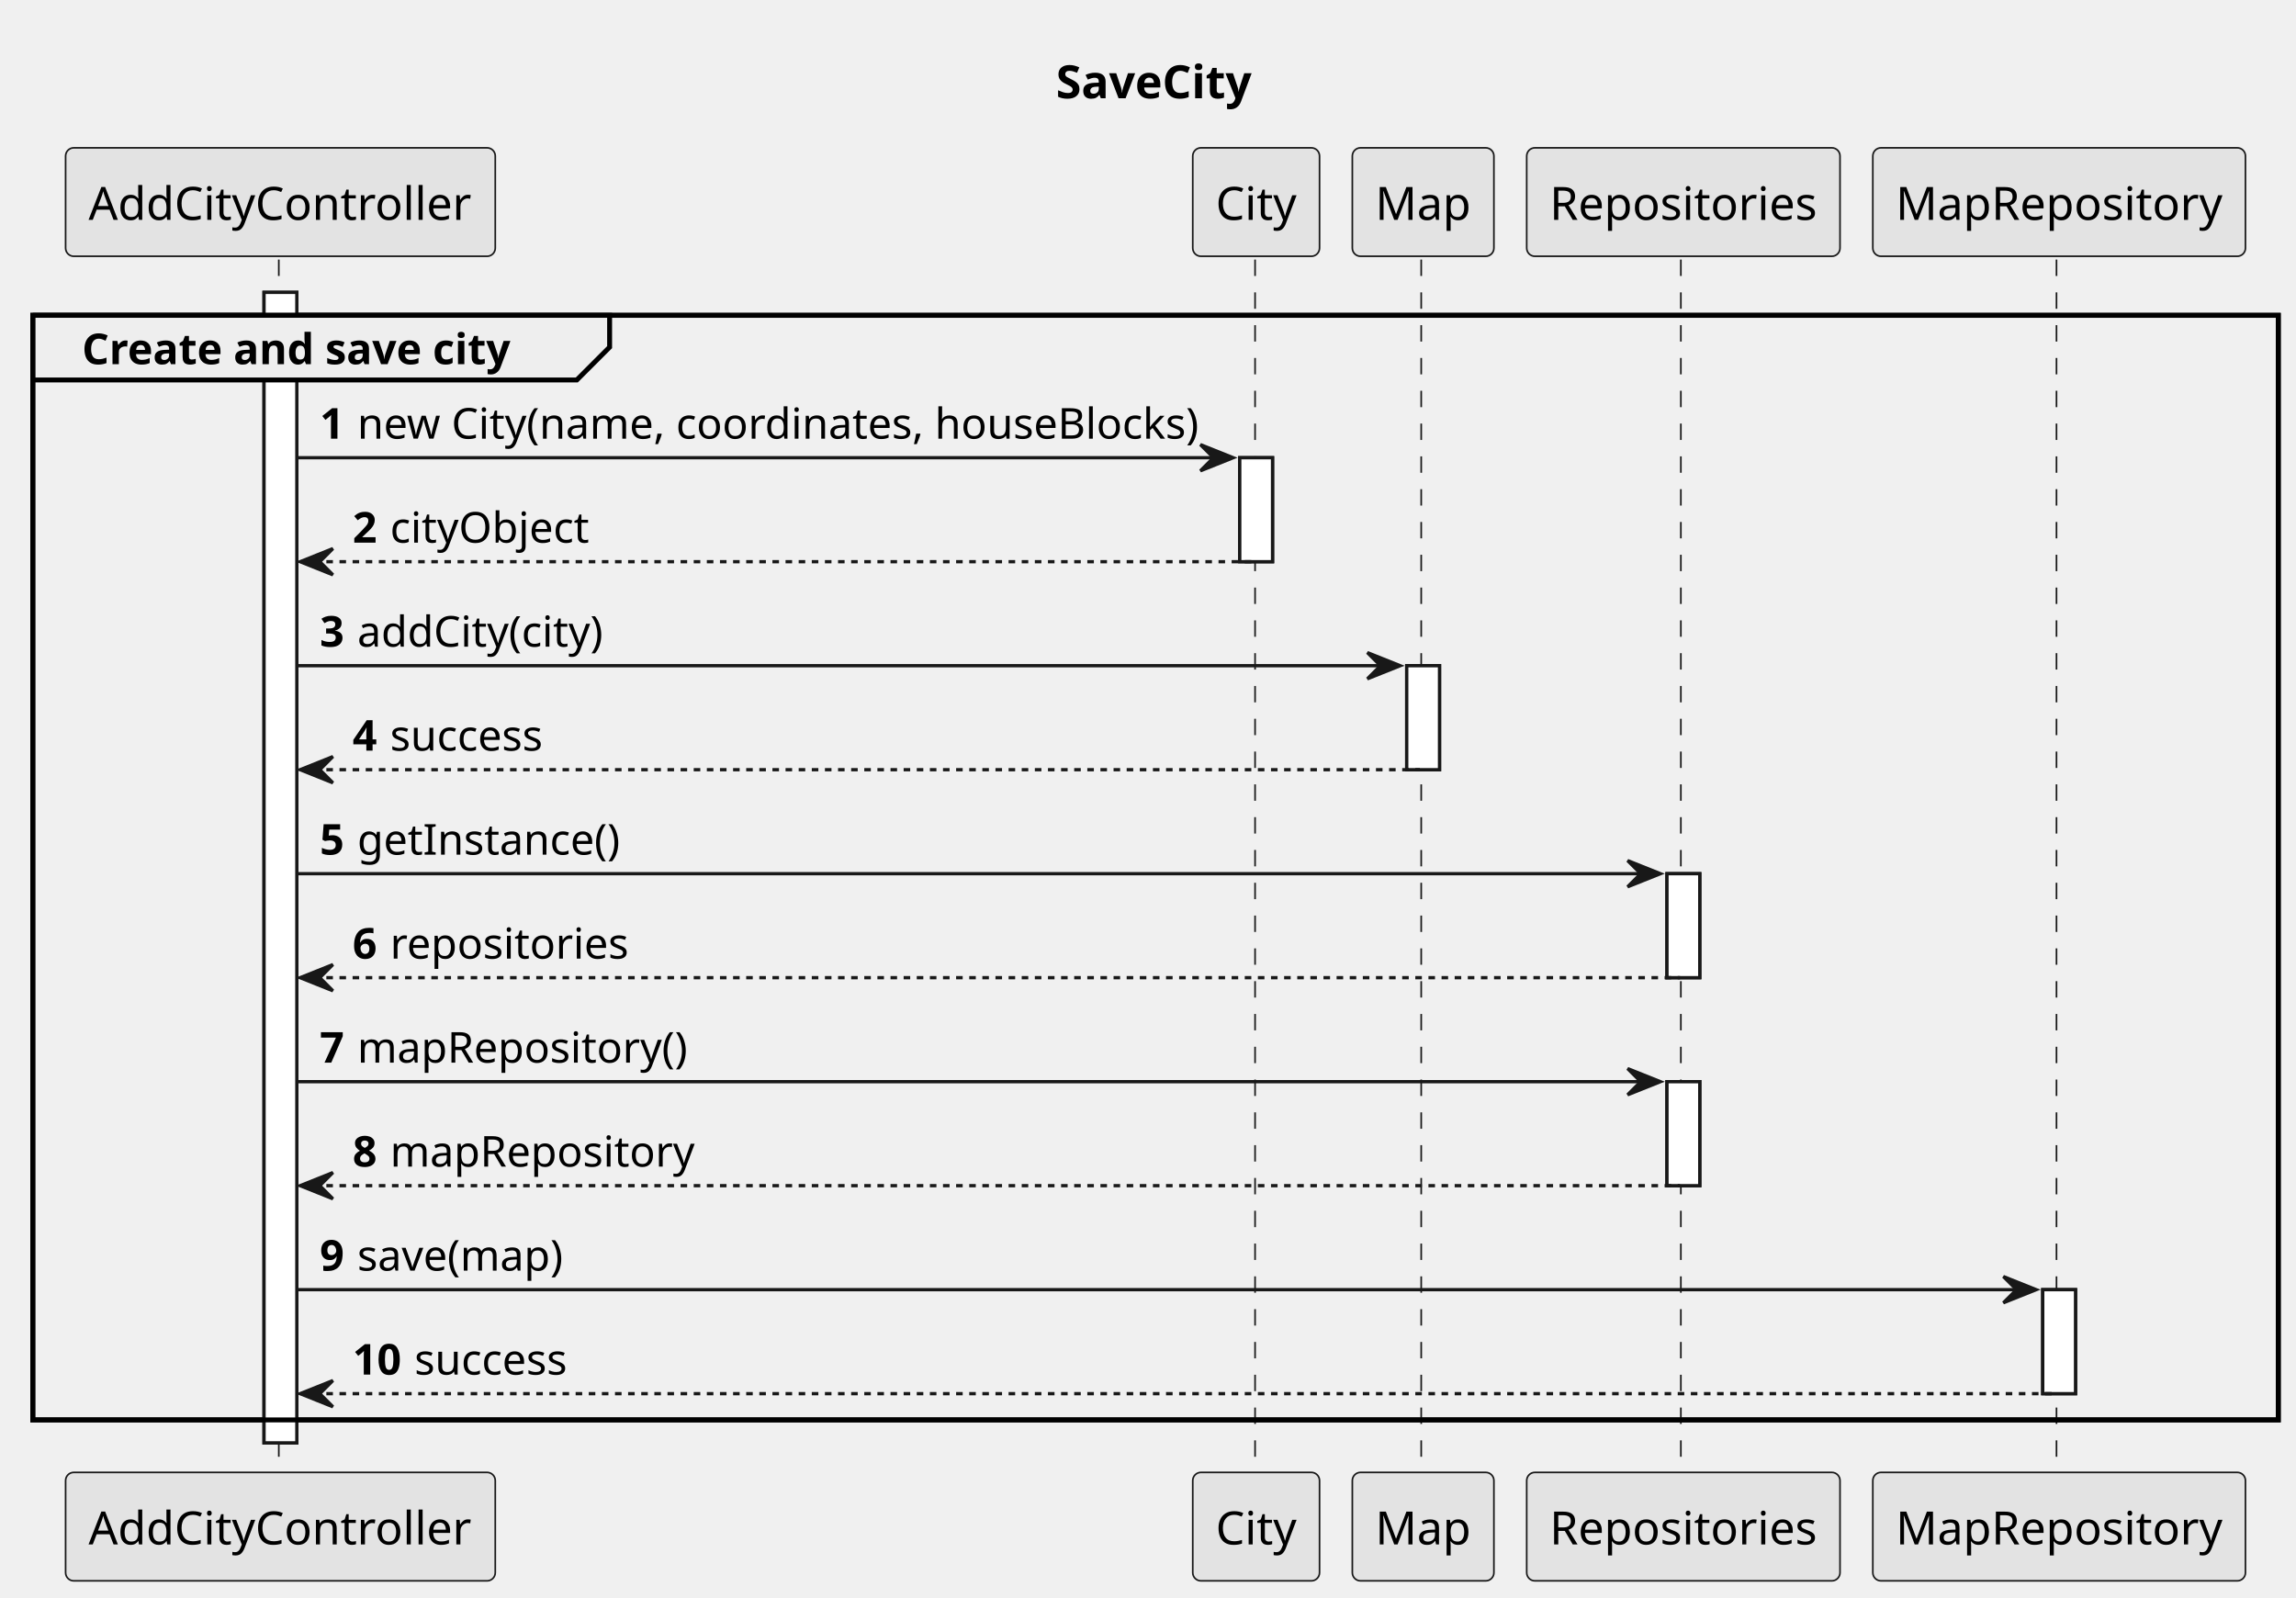
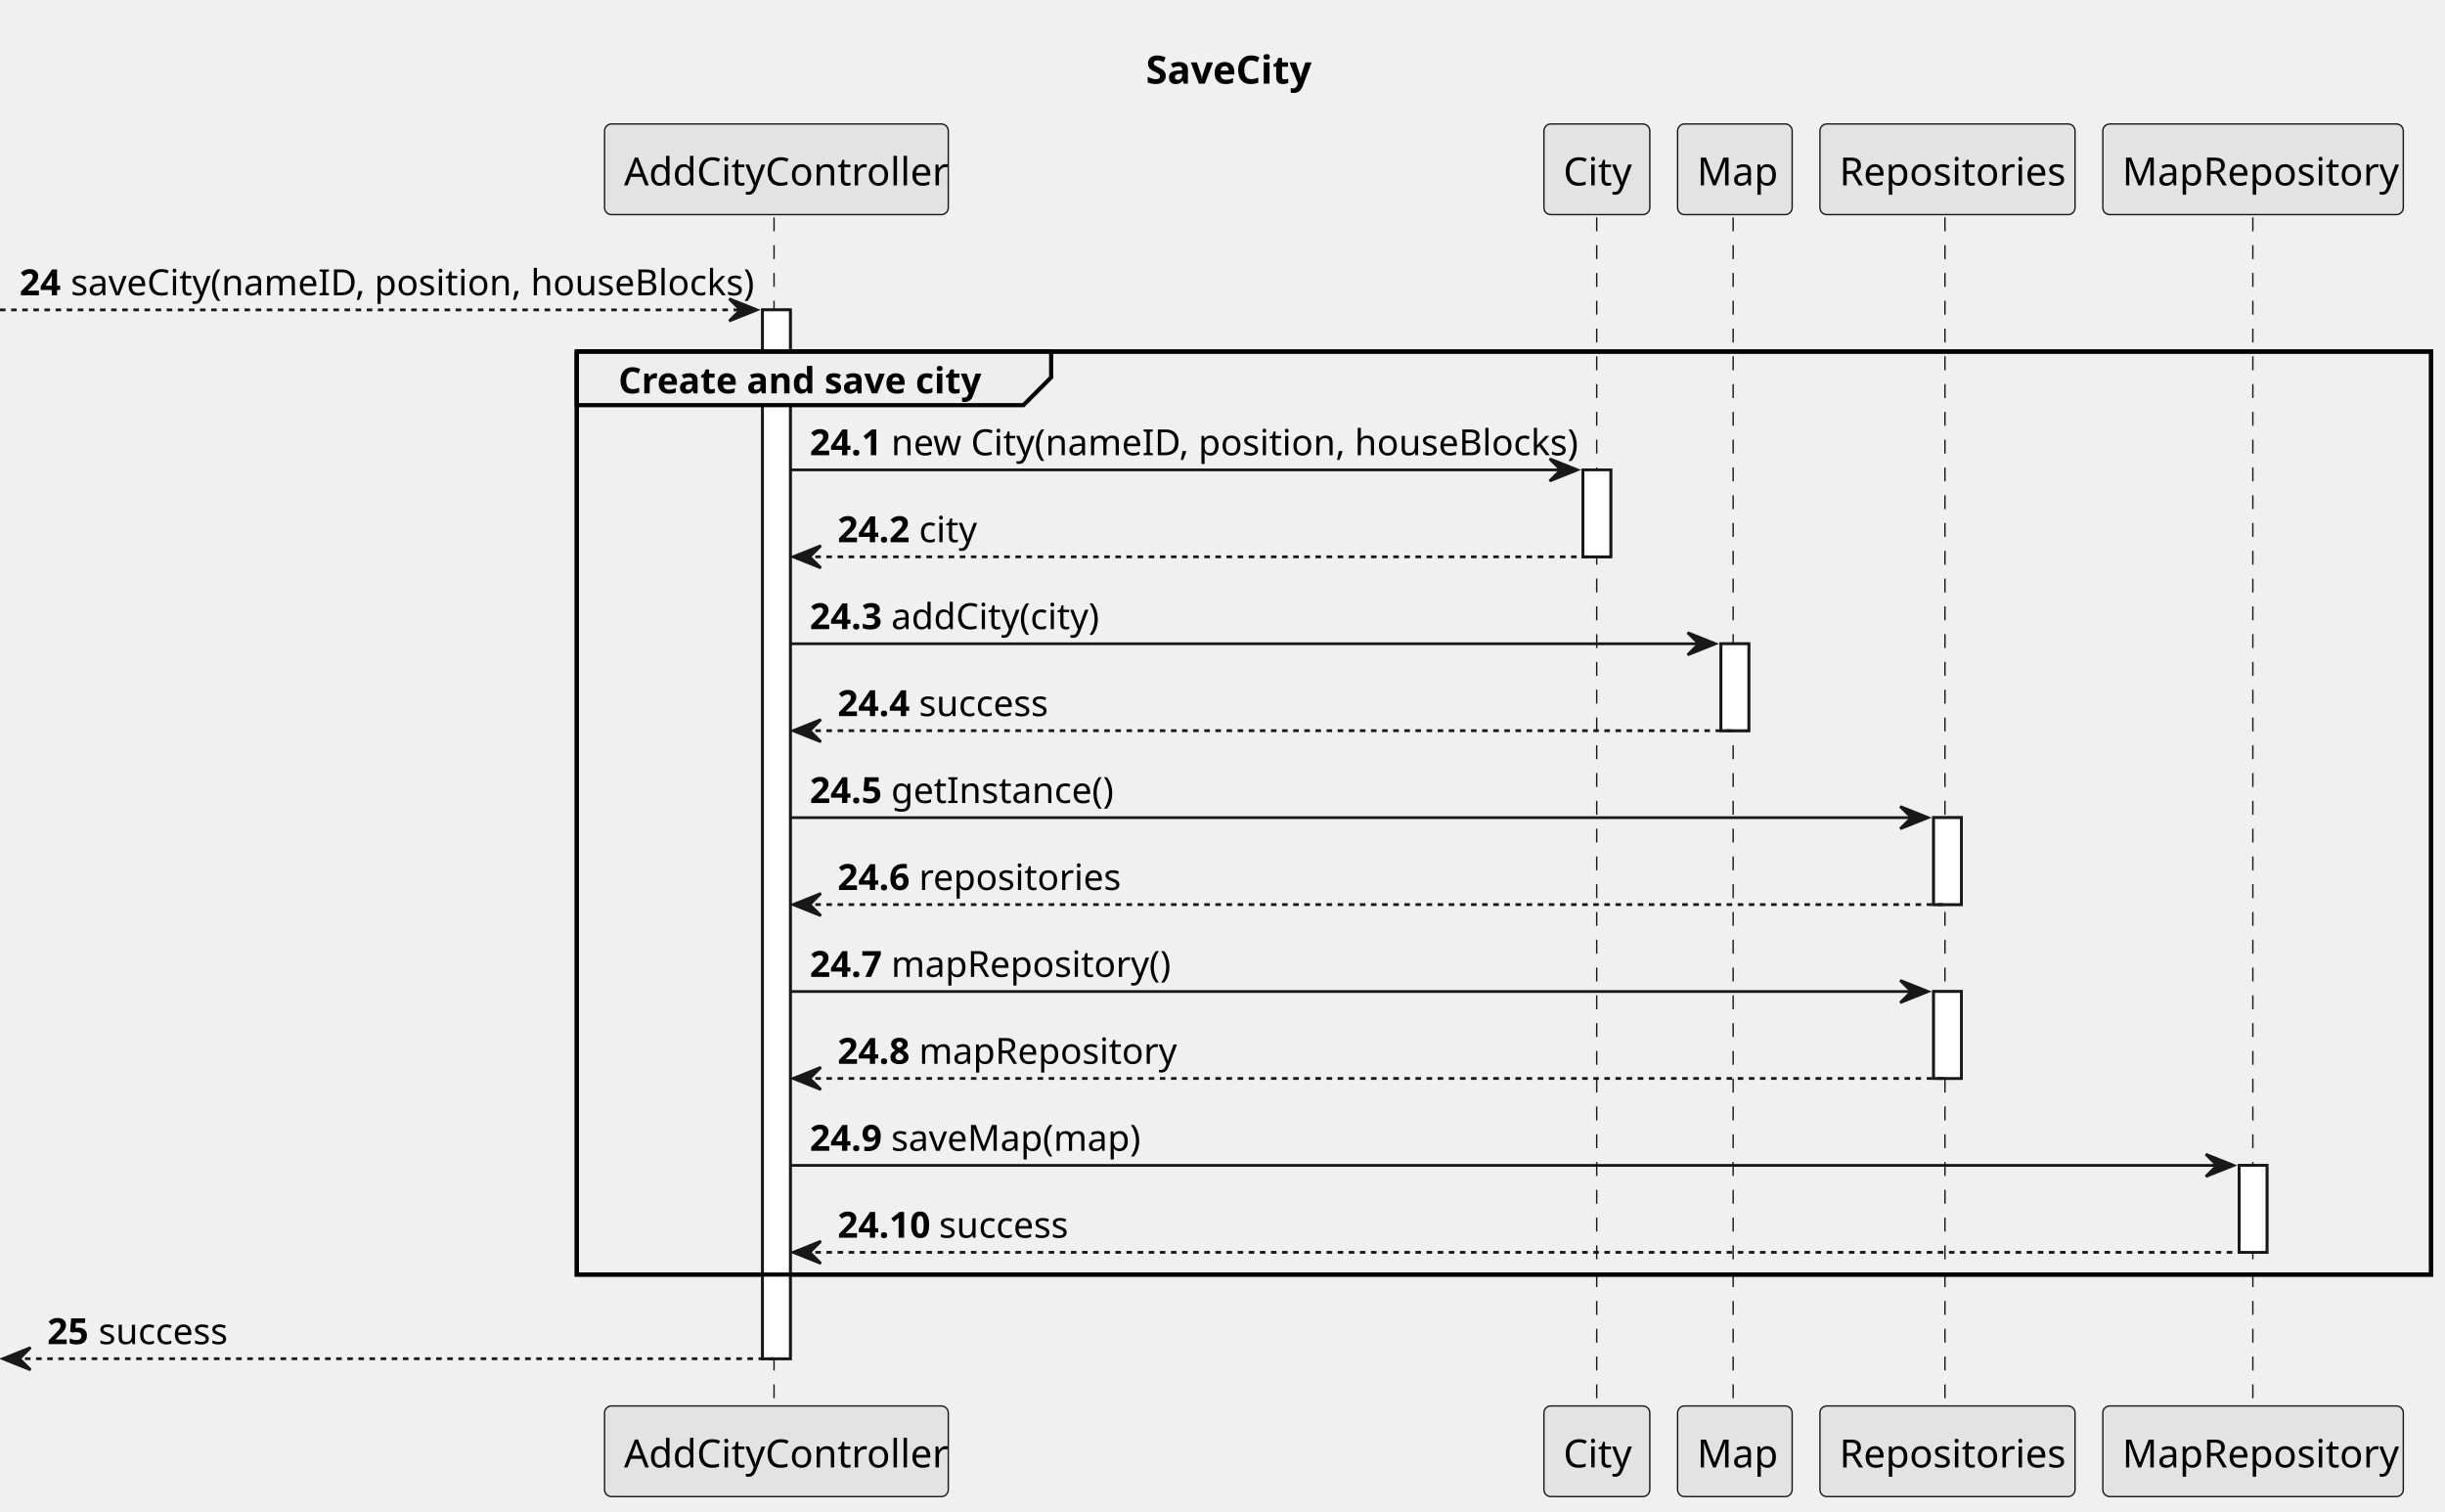
- <svg xmlns="http://www.w3.org/2000/svg" contentStyleType="text/css" height="487px" preserveAspectRatio="none" style="width:700px;height:487px;background:#FFFFFF;" version="1.1" viewBox="0 0 700 487" width="700px" zoomAndPan="magnify">
+ <svg xmlns="http://www.w3.org/2000/svg" contentStyleType="text/css" height="544px" preserveAspectRatio="none" style="width:880px;height:544px;background:#FFFFFF;" version="1.1" viewBox="0 0 880 544" width="880px" zoomAndPan="magnify">
  <defs />
  <g>
-     <text fill="#000000" font-family="sans-serif" font-size="14" font-weight="bold" lengthAdjust="spacing" textLength="59.696" x="321.948" y="29.966">SaveCity</text>
-     <rect fill="#FFFFFF" height="350.766" style="stroke:#181818;stroke-width:1.0;" width="10" x="80.499" y="89.136" />
-     <rect fill="#FFFFFF" height="31.706" style="stroke:#181818;stroke-width:1.0;" width="10" x="377.971" y="139.548" />
-     <rect fill="#FFFFFF" height="31.706" style="stroke:#181818;stroke-width:1.0;" width="10" x="428.879" y="202.96" />
-     <rect fill="#FFFFFF" height="31.706" style="stroke:#181818;stroke-width:1.0;" width="10" x="508.221" y="266.372" />
-     <rect fill="#FFFFFF" height="31.706" style="stroke:#181818;stroke-width:1.0;" width="10" x="508.221" y="329.784" />
-     <rect fill="#FFFFFF" height="31.706" style="stroke:#181818;stroke-width:1.0;" width="10" x="622.786" y="393.196" />
-     <rect fill="none" height="336.766" style="stroke:#000000;stroke-width:1.5;" width="684.591" x="10" y="96.136" />
-     <line style="stroke:#181818;stroke-width:0.5;stroke-dasharray:5.0,5.0;" x1="85" x2="85" y1="79.136" y2="449.902" />
-     <line style="stroke:#181818;stroke-width:0.5;stroke-dasharray:5.0,5.0;" x1="382.644" x2="382.644" y1="79.136" y2="449.902" />
-     <line style="stroke:#181818;stroke-width:0.5;stroke-dasharray:5.0,5.0;" x1="433.298" x2="433.298" y1="79.136" y2="449.902" />
-     <line style="stroke:#181818;stroke-width:0.5;stroke-dasharray:5.0,5.0;" x1="512.46" x2="512.46" y1="79.136" y2="449.902" />
-     <line style="stroke:#181818;stroke-width:0.5;stroke-dasharray:5.0,5.0;" x1="626.982" x2="626.982" y1="79.136" y2="449.902" />
-     <rect fill="#E3E3E3" height="33.068" rx="2.5" ry="2.5" style="stroke:#181818;stroke-width:0.5;" width="130.998" x="20" y="45.068" />
-     <text fill="#000000" font-family="sans-serif" font-size="14" lengthAdjust="spacing" textLength="116.998" x="27" y="67.034">AddCityController</text>
-     <rect fill="#E3E3E3" height="33.068" rx="2.5" ry="2.5" style="stroke:#181818;stroke-width:0.5;" width="130.998" x="20" y="448.902" />
-     <text fill="#000000" font-family="sans-serif" font-size="14" lengthAdjust="spacing" textLength="116.998" x="27" y="470.868">AddCityController</text>
-     <rect fill="#E3E3E3" height="33.068" rx="2.5" ry="2.5" style="stroke:#181818;stroke-width:0.5;" width="38.654" x="363.644" y="45.068" />
-     <text fill="#000000" font-family="sans-serif" font-size="14" lengthAdjust="spacing" textLength="24.654" x="370.644" y="67.034">City</text>
-     <rect fill="#E3E3E3" height="33.068" rx="2.5" ry="2.5" style="stroke:#181818;stroke-width:0.5;" width="38.654" x="363.644" y="448.902" />
-     <text fill="#000000" font-family="sans-serif" font-size="14" lengthAdjust="spacing" textLength="24.654" x="370.644" y="470.868">City</text>
-     <rect fill="#E3E3E3" height="33.068" rx="2.5" ry="2.5" style="stroke:#181818;stroke-width:0.5;" width="43.162" x="412.298" y="45.068" />
-     <text fill="#000000" font-family="sans-serif" font-size="14" lengthAdjust="spacing" textLength="29.162" x="419.298" y="67.034">Map</text>
-     <rect fill="#E3E3E3" height="33.068" rx="2.5" ry="2.5" style="stroke:#181818;stroke-width:0.5;" width="43.162" x="412.298" y="448.902" />
-     <text fill="#000000" font-family="sans-serif" font-size="14" lengthAdjust="spacing" textLength="29.162" x="419.298" y="470.868">Map</text>
-     <rect fill="#E3E3E3" height="33.068" rx="2.5" ry="2.5" style="stroke:#181818;stroke-width:0.5;" width="95.522" x="465.46" y="45.068" />
-     <text fill="#000000" font-family="sans-serif" font-size="14" lengthAdjust="spacing" textLength="81.522" x="472.46" y="67.034">Repositories</text>
-     <rect fill="#E3E3E3" height="33.068" rx="2.5" ry="2.5" style="stroke:#181818;stroke-width:0.5;" width="95.522" x="465.46" y="448.902" />
-     <text fill="#000000" font-family="sans-serif" font-size="14" lengthAdjust="spacing" textLength="81.522" x="472.46" y="470.868">Repositories</text>
-     <rect fill="#E3E3E3" height="33.068" rx="2.5" ry="2.5" style="stroke:#181818;stroke-width:0.5;" width="113.61" x="570.982" y="45.068" />
-     <text fill="#000000" font-family="sans-serif" font-size="14" lengthAdjust="spacing" textLength="99.61" x="577.982" y="67.034">MapRepository</text>
-     <rect fill="#E3E3E3" height="33.068" rx="2.5" ry="2.5" style="stroke:#181818;stroke-width:0.5;" width="113.61" x="570.982" y="448.902" />
-     <text fill="#000000" font-family="sans-serif" font-size="14" lengthAdjust="spacing" textLength="99.61" x="577.982" y="470.868">MapRepository</text>
-     <rect fill="#FFFFFF" height="350.766" style="stroke:#181818;stroke-width:1.0;" width="10" x="80.499" y="89.136" />
-     <rect fill="#FFFFFF" height="31.706" style="stroke:#181818;stroke-width:1.0;" width="10" x="377.971" y="139.548" />
-     <rect fill="#FFFFFF" height="31.706" style="stroke:#181818;stroke-width:1.0;" width="10" x="428.879" y="202.96" />
-     <rect fill="#FFFFFF" height="31.706" style="stroke:#181818;stroke-width:1.0;" width="10" x="508.221" y="266.372" />
-     <rect fill="#FFFFFF" height="31.706" style="stroke:#181818;stroke-width:1.0;" width="10" x="508.221" y="329.784" />
-     <rect fill="#FFFFFF" height="31.706" style="stroke:#181818;stroke-width:1.0;" width="10" x="622.786" y="393.196" />
-     <path d="M10,96.136 L185.858,96.136 L185.858,105.842 L175.858,115.842 L10,115.842 L10,96.136 " fill="#EEEEEE" style="stroke:#000000;stroke-width:1.5;" />
-     <rect fill="none" height="336.766" style="stroke:#000000;stroke-width:1.5;" width="684.591" x="10" y="96.136" />
-     <text fill="#000000" font-family="sans-serif" font-size="13" font-weight="bold" lengthAdjust="spacing" textLength="130.858" x="25" y="111.033">Create and save city</text>
-     <polygon fill="#181818" points="365.971,135.548,375.971,139.548,365.971,143.548,369.971,139.548" style="stroke:#181818;stroke-width:1.0;" />
-     <line style="stroke:#181818;stroke-width:1.0;" x1="90.499" x2="371.971" y1="139.548" y2="139.548" />
-     <text fill="#000000" font-family="sans-serif" font-size="13" font-weight="bold" lengthAdjust="spacing" textLength="7.436" x="97.499" y="133.739">1</text>
-     <text fill="#000000" font-family="sans-serif" font-size="13" lengthAdjust="spacing" textLength="257.036" x="108.935" y="133.739">new City(name, coordinates, houseBlocks)</text>
-     <polygon fill="#181818" points="101.499,167.254,91.499,171.254,101.499,175.254,97.499,171.254" style="stroke:#181818;stroke-width:1.0;" />
-     <line style="stroke:#181818;stroke-width:1.0;stroke-dasharray:2.0,2.0;" x1="95.499" x2="381.971" y1="171.254" y2="171.254" />
-     <text fill="#000000" font-family="sans-serif" font-size="13" font-weight="bold" lengthAdjust="spacing" textLength="7.436" x="107.499" y="165.445">2</text>
-     <text fill="#000000" font-family="sans-serif" font-size="13" lengthAdjust="spacing" textLength="60.684" x="118.935" y="165.445">cityObject</text>
-     <polygon fill="#181818" points="416.879,198.96,426.879,202.96,416.879,206.96,420.879,202.96" style="stroke:#181818;stroke-width:1.0;" />
-     <line style="stroke:#181818;stroke-width:1.0;" x1="90.499" x2="422.879" y1="202.96" y2="202.96" />
-     <text fill="#000000" font-family="sans-serif" font-size="13" font-weight="bold" lengthAdjust="spacing" textLength="7.436" x="97.499" y="197.151">3</text>
-     <text fill="#000000" font-family="sans-serif" font-size="13" lengthAdjust="spacing" textLength="74.893" x="108.935" y="197.151">addCity(city)</text>
-     <polygon fill="#181818" points="101.499,230.666,91.499,234.666,101.499,238.666,97.499,234.666" style="stroke:#181818;stroke-width:1.0;" />
-     <line style="stroke:#181818;stroke-width:1.0;stroke-dasharray:2.0,2.0;" x1="95.499" x2="432.879" y1="234.666" y2="234.666" />
-     <text fill="#000000" font-family="sans-serif" font-size="13" font-weight="bold" lengthAdjust="spacing" textLength="7.436" x="107.499" y="228.857">4</text>
-     <text fill="#000000" font-family="sans-serif" font-size="13" lengthAdjust="spacing" textLength="46.527" x="118.935" y="228.857">success</text>
-     <polygon fill="#181818" points="496.221,262.372,506.221,266.372,496.221,270.372,500.221,266.372" style="stroke:#181818;stroke-width:1.0;" />
-     <line style="stroke:#181818;stroke-width:1.0;" x1="90.499" x2="502.221" y1="266.372" y2="266.372" />
-     <text fill="#000000" font-family="sans-serif" font-size="13" font-weight="bold" lengthAdjust="spacing" textLength="7.436" x="97.499" y="260.563">5</text>
-     <text fill="#000000" font-family="sans-serif" font-size="13" lengthAdjust="spacing" textLength="80.08" x="108.935" y="260.563">getInstance()</text>
-     <polygon fill="#181818" points="101.499,294.078,91.499,298.078,101.499,302.078,97.499,298.078" style="stroke:#181818;stroke-width:1.0;" />
-     <line style="stroke:#181818;stroke-width:1.0;stroke-dasharray:2.0,2.0;" x1="95.499" x2="512.221" y1="298.078" y2="298.078" />
-     <text fill="#000000" font-family="sans-serif" font-size="13" font-weight="bold" lengthAdjust="spacing" textLength="7.436" x="107.499" y="292.269">6</text>
-     <text fill="#000000" font-family="sans-serif" font-size="13" lengthAdjust="spacing" textLength="72.982" x="118.935" y="292.269">repositories</text>
-     <polygon fill="#181818" points="496.221,325.784,506.221,329.784,496.221,333.784,500.221,329.784" style="stroke:#181818;stroke-width:1.0;" />
-     <line style="stroke:#181818;stroke-width:1.0;" x1="90.499" x2="502.221" y1="329.784" y2="329.784" />
-     <text fill="#000000" font-family="sans-serif" font-size="13" font-weight="bold" lengthAdjust="spacing" textLength="7.436" x="97.499" y="323.975">7</text>
-     <text fill="#000000" font-family="sans-serif" font-size="13" lengthAdjust="spacing" textLength="100.659" x="108.935" y="323.975">mapRepository()</text>
-     <polygon fill="#181818" points="101.499,357.49,91.499,361.49,101.499,365.49,97.499,361.49" style="stroke:#181818;stroke-width:1.0;" />
-     <line style="stroke:#181818;stroke-width:1.0;stroke-dasharray:2.0,2.0;" x1="95.499" x2="512.221" y1="361.49" y2="361.49" />
-     <text fill="#000000" font-family="sans-serif" font-size="13" font-weight="bold" lengthAdjust="spacing" textLength="7.436" x="107.499" y="355.681">8</text>
-     <text fill="#000000" font-family="sans-serif" font-size="13" lengthAdjust="spacing" textLength="92.859" x="118.935" y="355.681">mapRepository</text>
-     <polygon fill="#181818" points="610.786,389.196,620.786,393.196,610.786,397.196,614.786,393.196" style="stroke:#181818;stroke-width:1.0;" />
-     <line style="stroke:#181818;stroke-width:1.0;" x1="90.499" x2="616.786" y1="393.196" y2="393.196" />
-     <text fill="#000000" font-family="sans-serif" font-size="13" font-weight="bold" lengthAdjust="spacing" textLength="7.436" x="97.499" y="387.387">9</text>
-     <text fill="#000000" font-family="sans-serif" font-size="13" lengthAdjust="spacing" textLength="62.699" x="108.935" y="387.387">save(map)</text>
-     <polygon fill="#181818" points="101.499,420.902,91.499,424.902,101.499,428.902,97.499,424.902" style="stroke:#181818;stroke-width:1.0;" />
-     <line style="stroke:#181818;stroke-width:1.0;stroke-dasharray:2.0,2.0;" x1="95.499" x2="626.786" y1="424.902" y2="424.902" />
-     <text fill="#000000" font-family="sans-serif" font-size="13" font-weight="bold" lengthAdjust="spacing" textLength="14.872" x="107.499" y="419.093">10</text>
-     <text fill="#000000" font-family="sans-serif" font-size="13" lengthAdjust="spacing" textLength="46.527" x="126.371" y="419.093">success</text>
+     <text fill="#000000" font-family="sans-serif" font-size="14" font-weight="bold" lengthAdjust="spacing" textLength="59.145" x="412.425" y="30.107">SaveCity</text>
+     <rect fill="#FFFFFF" height="377.492" style="stroke:#181818;stroke-width:1.0;" width="10" x="274.45" y="111.533" />
+     <rect fill="#FFFFFF" height="31.291" style="stroke:#181818;stroke-width:1.0;" width="10" x="569.741" y="169.115" />
+     <rect fill="#FFFFFF" height="31.291" style="stroke:#181818;stroke-width:1.0;" width="10" x="619.414" y="231.697" />
+     <rect fill="#FFFFFF" height="31.291" style="stroke:#181818;stroke-width:1.0;" width="10" x="695.938" y="294.279" />
+     <rect fill="#FFFFFF" height="31.291" style="stroke:#181818;stroke-width:1.0;" width="10" x="695.938" y="356.861" />
+     <rect fill="#FFFFFF" height="31.291" style="stroke:#181818;stroke-width:1.0;" width="10" x="805.92" y="419.443" />
+     <rect fill="none" height="332.201" style="stroke:#000000;stroke-width:1.5;" width="667.401" x="207.595" y="126.533" />
+     <line style="stroke:#181818;stroke-width:0.5;stroke-dasharray:5.0,5.0;" x1="278.595" x2="278.595" y1="78.242" y2="507.025" />
+     <line style="stroke:#181818;stroke-width:0.5;stroke-dasharray:5.0,5.0;" x1="574.686" x2="574.686" y1="78.242" y2="507.025" />
+     <line style="stroke:#181818;stroke-width:0.5;stroke-dasharray:5.0,5.0;" x1="623.796" x2="623.796" y1="78.242" y2="507.025" />
+     <line style="stroke:#181818;stroke-width:0.5;stroke-dasharray:5.0,5.0;" x1="700.031" x2="700.031" y1="78.242" y2="507.025" />
+     <line style="stroke:#181818;stroke-width:0.5;stroke-dasharray:5.0,5.0;" x1="810.844" x2="810.844" y1="78.242" y2="507.025" />
+     <rect fill="#E3E3E3" height="32.621" rx="2.5" ry="2.5" style="stroke:#181818;stroke-width:0.5;" width="123.71" x="217.595" y="44.621" />
+     <text fill="#000000" font-family="sans-serif" font-size="14" lengthAdjust="spacing" textLength="109.71" x="224.595" y="66.728">AddCityController</text>
+     <rect fill="#E3E3E3" height="32.621" rx="2.5" ry="2.5" style="stroke:#181818;stroke-width:0.5;" width="123.71" x="217.595" y="506.025" />
+     <text fill="#000000" font-family="sans-serif" font-size="14" lengthAdjust="spacing" textLength="109.71" x="224.595" y="528.133">AddCityController</text>
+     <rect fill="#E3E3E3" height="32.621" rx="2.5" ry="2.5" style="stroke:#181818;stroke-width:0.5;" width="38.11" x="555.686" y="44.621" />
+     <text fill="#000000" font-family="sans-serif" font-size="14" lengthAdjust="spacing" textLength="24.11" x="562.686" y="66.728">City</text>
+     <rect fill="#E3E3E3" height="32.621" rx="2.5" ry="2.5" style="stroke:#181818;stroke-width:0.5;" width="38.11" x="555.686" y="506.025" />
+     <text fill="#000000" font-family="sans-serif" font-size="14" lengthAdjust="spacing" textLength="24.11" x="562.686" y="528.133">City</text>
+     <rect fill="#E3E3E3" height="32.621" rx="2.5" ry="2.5" style="stroke:#181818;stroke-width:0.5;" width="41.234" x="603.796" y="44.621" />
+     <text fill="#000000" font-family="sans-serif" font-size="14" lengthAdjust="spacing" textLength="27.234" x="610.796" y="66.728">Map</text>
+     <rect fill="#E3E3E3" height="32.621" rx="2.5" ry="2.5" style="stroke:#181818;stroke-width:0.5;" width="41.234" x="603.796" y="506.025" />
+     <text fill="#000000" font-family="sans-serif" font-size="14" lengthAdjust="spacing" textLength="27.234" x="610.796" y="528.133">Map</text>
+     <rect fill="#E3E3E3" height="32.621" rx="2.5" ry="2.5" style="stroke:#181818;stroke-width:0.5;" width="91.814" x="655.031" y="44.621" />
+     <text fill="#000000" font-family="sans-serif" font-size="14" lengthAdjust="spacing" textLength="77.814" x="662.031" y="66.728">Repositories</text>
+     <rect fill="#E3E3E3" height="32.621" rx="2.5" ry="2.5" style="stroke:#181818;stroke-width:0.5;" width="91.814" x="655.031" y="506.025" />
+     <text fill="#000000" font-family="sans-serif" font-size="14" lengthAdjust="spacing" textLength="77.814" x="662.031" y="528.133">Repositories</text>
+     <rect fill="#E3E3E3" height="32.621" rx="2.5" ry="2.5" style="stroke:#181818;stroke-width:0.5;" width="108.151" x="756.844" y="44.621" />
+     <text fill="#000000" font-family="sans-serif" font-size="14" lengthAdjust="spacing" textLength="94.151" x="763.844" y="66.728">MapRepository</text>
+     <rect fill="#E3E3E3" height="32.621" rx="2.5" ry="2.5" style="stroke:#181818;stroke-width:0.5;" width="108.151" x="756.844" y="506.025" />
+     <text fill="#000000" font-family="sans-serif" font-size="14" lengthAdjust="spacing" textLength="94.151" x="763.844" y="528.133">MapRepository</text>
+     <rect fill="#FFFFFF" height="377.492" style="stroke:#181818;stroke-width:1.0;" width="10" x="274.45" y="111.533" />
+     <rect fill="#FFFFFF" height="31.291" style="stroke:#181818;stroke-width:1.0;" width="10" x="569.741" y="169.115" />
+     <rect fill="#FFFFFF" height="31.291" style="stroke:#181818;stroke-width:1.0;" width="10" x="619.414" y="231.697" />
+     <rect fill="#FFFFFF" height="31.291" style="stroke:#181818;stroke-width:1.0;" width="10" x="695.938" y="294.279" />
+     <rect fill="#FFFFFF" height="31.291" style="stroke:#181818;stroke-width:1.0;" width="10" x="695.938" y="356.861" />
+     <rect fill="#FFFFFF" height="31.291" style="stroke:#181818;stroke-width:1.0;" width="10" x="805.92" y="419.443" />
+     <polygon fill="#181818" points="262.45,107.533,272.45,111.533,262.45,115.533,266.45,111.533" style="stroke:#181818;stroke-width:1.0;" />
+     <line style="stroke:#181818;stroke-width:1.0;stroke-dasharray:2.0,2.0;" x1="0" x2="268.45" y1="111.533" y2="111.533" />
+     <text fill="#000000" font-family="sans-serif" font-size="13" font-weight="bold" lengthAdjust="spacing" textLength="14.46" x="7" y="106.27">24</text>
+     <text fill="#000000" font-family="sans-serif" font-size="13" lengthAdjust="spacing" textLength="236.99" x="25.46" y="106.27">saveCity(nameID, position, houseBlocks)</text>
+     <path d="M207.595,126.533 L378.329,126.533 L378.329,135.824 L368.329,145.824 L207.595,145.824 L207.595,126.533 " fill="#EEEEEE" style="stroke:#000000;stroke-width:1.5;" />
+     <rect fill="none" height="332.201" style="stroke:#000000;stroke-width:1.5;" width="667.401" x="207.595" y="126.533" />
+     <text fill="#000000" font-family="sans-serif" font-size="13" font-weight="bold" lengthAdjust="spacing" textLength="125.734" x="222.595" y="141.561">Create and save city</text>
+     <polygon fill="#181818" points="557.741,165.115,567.741,169.115,557.741,173.115,561.741,169.115" style="stroke:#181818;stroke-width:1.0;" />
+     <line style="stroke:#181818;stroke-width:1.0;" x1="284.45" x2="563.741" y1="169.115" y2="169.115" />
+     <text fill="#000000" font-family="sans-serif" font-size="13" font-weight="bold" lengthAdjust="spacing" textLength="25.302" x="291.45" y="163.852">24.1</text>
+     <text fill="#000000" font-family="sans-serif" font-size="13" lengthAdjust="spacing" textLength="236.99" x="320.752" y="163.852">new City(nameID, position, houseBlocks)</text>
+     <polygon fill="#181818" points="295.45,196.406,285.45,200.406,295.45,204.406,291.45,200.406" style="stroke:#181818;stroke-width:1.0;" />
+     <line style="stroke:#181818;stroke-width:1.0;stroke-dasharray:2.0,2.0;" x1="289.45" x2="573.741" y1="200.406" y2="200.406" />
+     <text fill="#000000" font-family="sans-serif" font-size="13" font-weight="bold" lengthAdjust="spacing" textLength="25.302" x="301.45" y="195.144">24.2</text>
+     <text fill="#000000" font-family="sans-serif" font-size="13" lengthAdjust="spacing" textLength="19.5" x="330.752" y="195.144">city</text>
+     <polygon fill="#181818" points="607.414,227.697,617.414,231.697,607.414,235.697,611.414,231.697" style="stroke:#181818;stroke-width:1.0;" />
+     <line style="stroke:#181818;stroke-width:1.0;" x1="284.45" x2="613.414" y1="231.697" y2="231.697" />
+     <text fill="#000000" font-family="sans-serif" font-size="13" font-weight="bold" lengthAdjust="spacing" textLength="25.302" x="291.45" y="226.435">24.3</text>
+     <text fill="#000000" font-family="sans-serif" font-size="13" lengthAdjust="spacing" textLength="72.236" x="320.752" y="226.435">addCity(city)</text>
+     <polygon fill="#181818" points="295.45,258.988,285.45,262.988,295.45,266.988,291.45,262.988" style="stroke:#181818;stroke-width:1.0;" />
+     <line style="stroke:#181818;stroke-width:1.0;stroke-dasharray:2.0,2.0;" x1="289.45" x2="623.414" y1="262.988" y2="262.988" />
+     <text fill="#000000" font-family="sans-serif" font-size="13" font-weight="bold" lengthAdjust="spacing" textLength="25.302" x="301.45" y="257.726">24.4</text>
+     <text fill="#000000" font-family="sans-serif" font-size="13" lengthAdjust="spacing" textLength="46.96" x="330.752" y="257.726">success</text>
+     <polygon fill="#181818" points="683.938,290.279,693.938,294.279,683.938,298.279,687.938,294.279" style="stroke:#181818;stroke-width:1.0;" />
+     <line style="stroke:#181818;stroke-width:1.0;" x1="284.45" x2="689.938" y1="294.279" y2="294.279" />
+     <text fill="#000000" font-family="sans-serif" font-size="13" font-weight="bold" lengthAdjust="spacing" textLength="25.302" x="291.45" y="289.017">24.5</text>
+     <text fill="#000000" font-family="sans-serif" font-size="13" lengthAdjust="spacing" textLength="75.874" x="320.752" y="289.017">getInstance()</text>
+     <polygon fill="#181818" points="295.45,321.57,285.45,325.57,295.45,329.57,291.45,325.57" style="stroke:#181818;stroke-width:1.0;" />
+     <line style="stroke:#181818;stroke-width:1.0;stroke-dasharray:2.0,2.0;" x1="289.45" x2="699.938" y1="325.57" y2="325.57" />
+     <text fill="#000000" font-family="sans-serif" font-size="13" font-weight="bold" lengthAdjust="spacing" textLength="25.302" x="301.45" y="320.308">24.6</text>
+     <text fill="#000000" font-family="sans-serif" font-size="13" lengthAdjust="spacing" textLength="67.196" x="330.752" y="320.308">repositories</text>
+     <polygon fill="#181818" points="683.938,352.861,693.938,356.861,683.938,360.861,687.938,356.861" style="stroke:#181818;stroke-width:1.0;" />
+     <line style="stroke:#181818;stroke-width:1.0;" x1="284.45" x2="689.938" y1="356.861" y2="356.861" />
+     <text fill="#000000" font-family="sans-serif" font-size="13" font-weight="bold" lengthAdjust="spacing" textLength="25.302" x="291.45" y="351.599">24.7</text>
+     <text fill="#000000" font-family="sans-serif" font-size="13" lengthAdjust="spacing" textLength="96.085" x="320.752" y="351.599">mapRepository()</text>
+     <polygon fill="#181818" points="295.45,384.152,285.45,388.152,295.45,392.152,291.45,388.152" style="stroke:#181818;stroke-width:1.0;" />
+     <line style="stroke:#181818;stroke-width:1.0;stroke-dasharray:2.0,2.0;" x1="289.45" x2="699.938" y1="388.152" y2="388.152" />
+     <text fill="#000000" font-family="sans-serif" font-size="13" font-weight="bold" lengthAdjust="spacing" textLength="25.302" x="301.45" y="382.89">24.8</text>
+     <text fill="#000000" font-family="sans-serif" font-size="13" lengthAdjust="spacing" textLength="87.426" x="330.752" y="382.89">mapRepository</text>
+     <polygon fill="#181818" points="793.92,415.443,803.92,419.443,793.92,423.443,797.92,419.443" style="stroke:#181818;stroke-width:1.0;" />
+     <line style="stroke:#181818;stroke-width:1.0;" x1="284.45" x2="799.92" y1="419.443" y2="419.443" />
+     <text fill="#000000" font-family="sans-serif" font-size="13" font-weight="bold" lengthAdjust="spacing" textLength="25.302" x="291.45" y="414.181">24.9</text>
+     <text fill="#000000" font-family="sans-serif" font-size="13" lengthAdjust="spacing" textLength="86.696" x="320.752" y="414.181">saveMap(map)</text>
+     <polygon fill="#181818" points="295.45,446.734,285.45,450.734,295.45,454.734,291.45,450.734" style="stroke:#181818;stroke-width:1.0;" />
+     <line style="stroke:#181818;stroke-width:1.0;stroke-dasharray:2.0,2.0;" x1="289.45" x2="809.92" y1="450.734" y2="450.734" />
+     <text fill="#000000" font-family="sans-serif" font-size="13" font-weight="bold" lengthAdjust="spacing" textLength="32.532" x="301.45" y="445.472">24.10</text>
+     <text fill="#000000" font-family="sans-serif" font-size="13" lengthAdjust="spacing" textLength="46.96" x="337.981" y="445.472">success</text>
+     <polygon fill="#181818" points="11,485.025,1,489.025,11,493.025,7,489.025" style="stroke:#181818;stroke-width:1.0;" />
+     <line style="stroke:#181818;stroke-width:1.0;stroke-dasharray:2.0,2.0;" x1="5" x2="278.45" y1="489.025" y2="489.025" />
+     <text fill="#000000" font-family="sans-serif" font-size="13" font-weight="bold" lengthAdjust="spacing" textLength="14.46" x="17" y="483.763">25</text>
+     <text fill="#000000" font-family="sans-serif" font-size="13" lengthAdjust="spacing" textLength="46.96" x="35.46" y="483.763">success</text>
  </g>
</svg>
